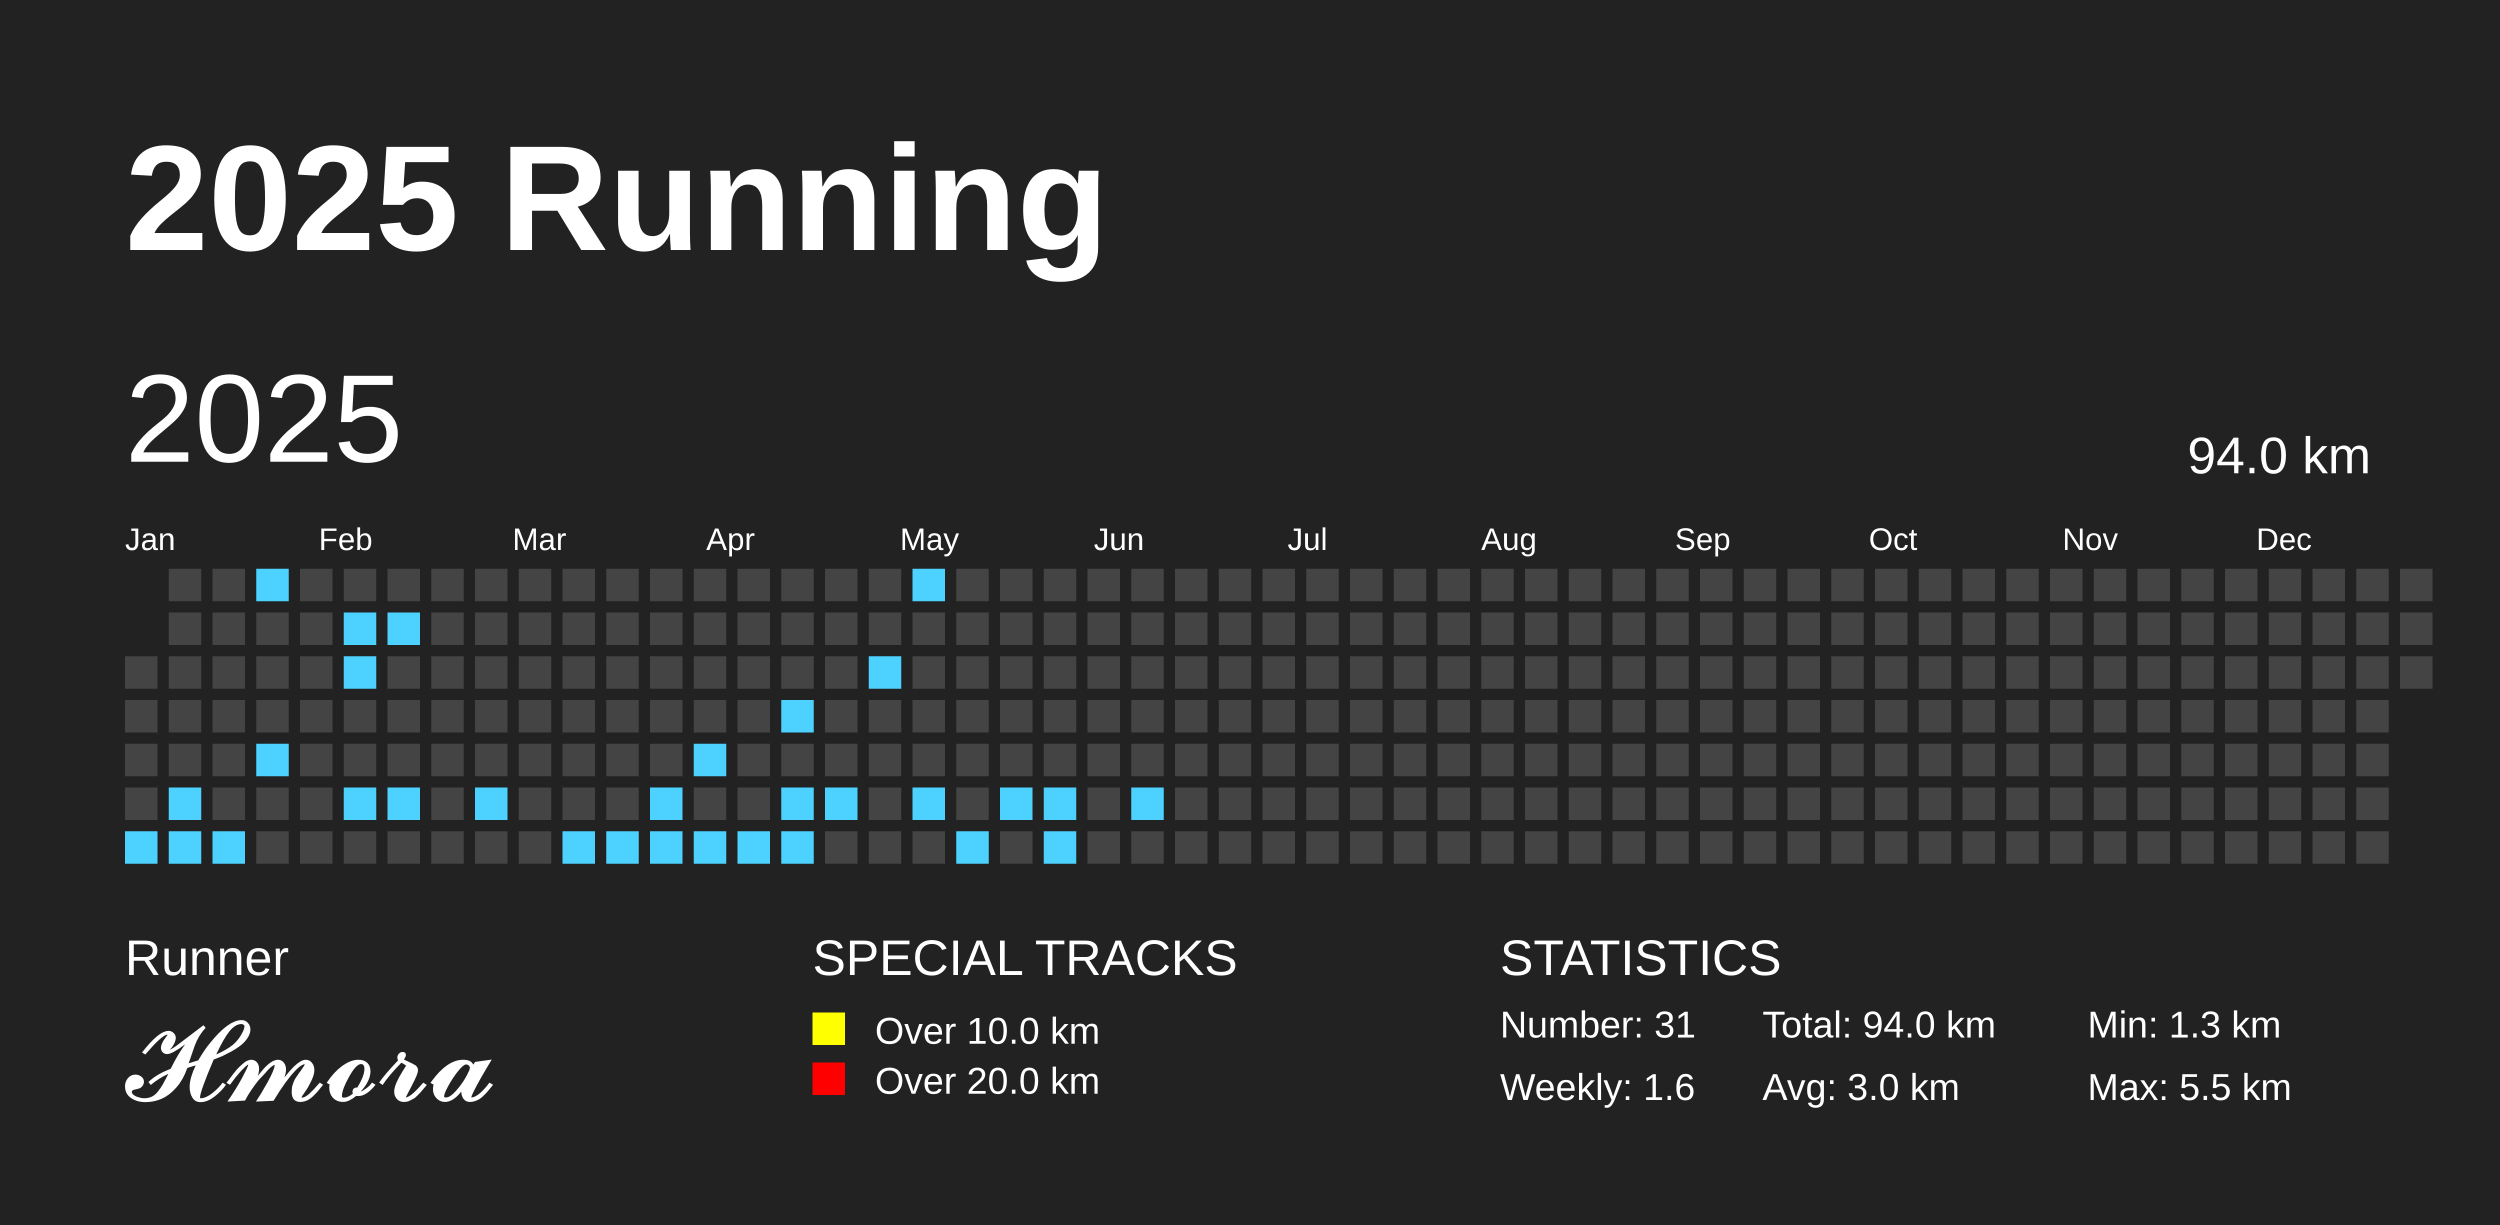
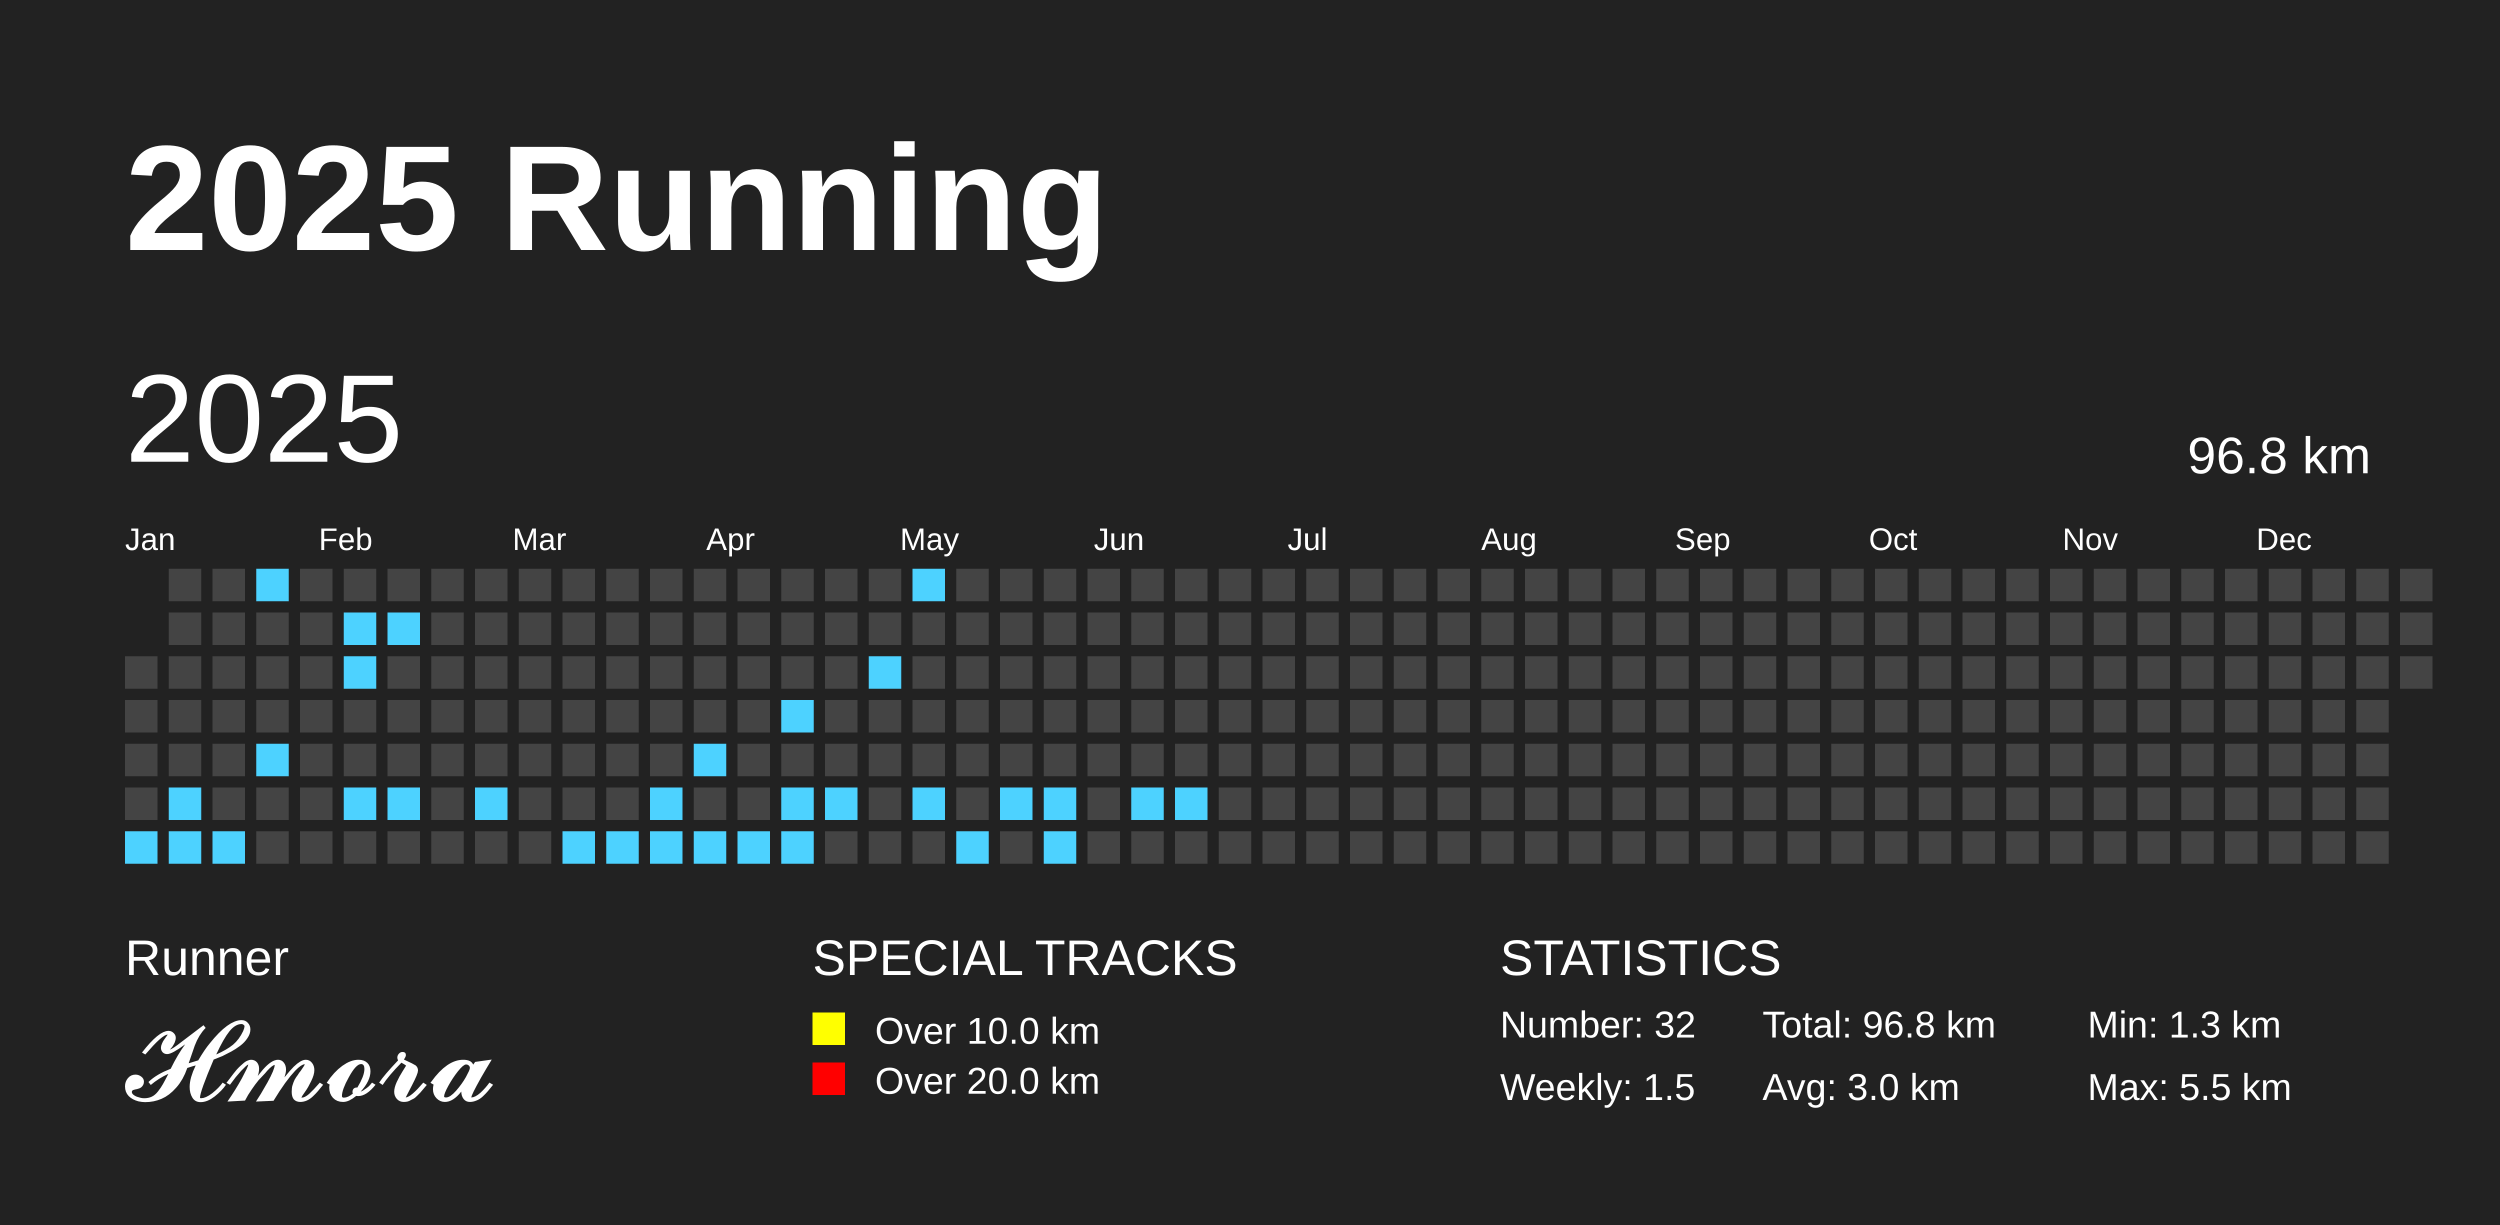
<svg xmlns="http://www.w3.org/2000/svg" baseProfile="full" height="98mm" version="1.1" viewBox="0,0,200,98" width="200mm">
  <defs />
  <rect fill="#222222" height="98" width="200" x="0" y="0" />
  <text fill="#FFFFFF" style="font-size:12px; font-family:Arial; font-weight:bold;" x="10" y="20">2025 Running</text>
  <text fill="#FFFFFF" style="font-size:4px; font-family:Arial" x="10" y="78">Runner</text>
  <text fill="#FFFFFF" style="font-size:9px; font-family:Arial" x="10" y="88">𝓗𝓶𝓸𝓻𝓪</text>
  <text fill="#FFFFFF" style="font-size:4px; font-family:Arial" x="65" y="78">SPECIAL TRACKS</text>
  <rect fill="yellow" height="2.6" width="2.6" x="65" y="81" />
  <text fill="#FFFFFF" style="font-size:3px; font-family:Arial" x="70" y="83.5">Over 10.0 km</text>
  <rect fill="red" height="2.6" width="2.6" x="65" y="85" />
  <text fill="#FFFFFF" style="font-size:3px; font-family:Arial" x="70" y="87.5">Over 20.0 km</text>
  <text fill="#FFFFFF" style="font-size:4px; font-family:Arial" x="120" y="78">STATISTICS</text>
-   <text fill="#FFFFFF" style="font-size:3px; font-family:Arial" x="120" y="83">Number: 31</text>
-   <text fill="#FFFFFF" style="font-size:3px; font-family:Arial" x="120" y="88">Weekly: 1.6</text>
-   <text fill="#FFFFFF" style="font-size:3px; font-family:Arial" x="141" y="83">Total: 94.0 km</text>
+   <text fill="#FFFFFF" style="font-size:3px; font-family:Arial" x="120" y="83">Number: 32</text>
+   <text fill="#FFFFFF" style="font-size:3px; font-family:Arial" x="120" y="88">Weekly: 1.5</text>
+   <text fill="#FFFFFF" style="font-size:3px; font-family:Arial" x="141" y="83">Total: 96.8 km</text>
  <text fill="#FFFFFF" style="font-size:3px; font-family:Arial" x="141" y="88">Avg: 3.0 km</text>
  <text fill="#FFFFFF" style="font-size:3px; font-family:Arial" x="167" y="83">Min: 1.3 km</text>
  <text fill="#FFFFFF" style="font-size:3px; font-family:Arial" x="167" y="88">Max: 5.5 km</text>
  <text dominant-baseline="hanging" fill="#FFFFFF" style="font-size:10.0px; font-family:Arial;" x="10" y="30">2025</text>
-   <text dominant-baseline="hanging" fill="#FFFFFF" style="font-size:4.125px; font-family:Arial;" x="175" y="35">94.0 km</text>
+   <text dominant-baseline="hanging" fill="#FFFFFF" style="font-size:4.125px; font-family:Arial;" x="175" y="35">96.8 km</text>
  <text fill="#FFFFFF" style="font-size:2.5px; font-family:Arial" x="10.0" y="44">Jan</text>
  <text fill="#FFFFFF" style="font-size:2.5px; font-family:Arial" x="25.5" y="44">Feb</text>
  <text fill="#FFFFFF" style="font-size:2.5px; font-family:Arial" x="41.0" y="44">Mar</text>
  <text fill="#FFFFFF" style="font-size:2.5px; font-family:Arial" x="56.5" y="44">Apr</text>
  <text fill="#FFFFFF" style="font-size:2.5px; font-family:Arial" x="72.0" y="44">May</text>
  <text fill="#FFFFFF" style="font-size:2.5px; font-family:Arial" x="87.5" y="44">Jun</text>
  <text fill="#FFFFFF" style="font-size:2.5px; font-family:Arial" x="103.0" y="44">Jul</text>
  <text fill="#FFFFFF" style="font-size:2.5px; font-family:Arial" x="118.5" y="44">Aug</text>
  <text fill="#FFFFFF" style="font-size:2.5px; font-family:Arial" x="134.0" y="44">Sep</text>
  <text fill="#FFFFFF" style="font-size:2.5px; font-family:Arial" x="149.5" y="44">Oct</text>
  <text fill="#FFFFFF" style="font-size:2.5px; font-family:Arial" x="165.0" y="44">Nov</text>
  <text fill="#FFFFFF" style="font-size:2.5px; font-family:Arial" x="180.5" y="44">Dec</text>
  <rect fill="#444444" height="2.6" width="2.6" x="10.0" y="52.5" />
  <rect fill="#444444" height="2.6" width="2.6" x="10.0" y="56.0" />
  <rect fill="#444444" height="2.6" width="2.6" x="10.0" y="59.5" />
  <rect fill="#444444" height="2.6" width="2.6" x="10.0" y="63.0" />
  <rect fill="#4DD2FF" height="2.6" width="2.6" x="10.0" y="66.5" />
  <rect fill="#444444" height="2.6" width="2.6" x="13.5" y="45.5" />
  <rect fill="#444444" height="2.6" width="2.6" x="13.5" y="49.0" />
  <rect fill="#444444" height="2.6" width="2.6" x="13.5" y="52.5" />
  <rect fill="#444444" height="2.6" width="2.6" x="13.5" y="56.0" />
  <rect fill="#444444" height="2.6" width="2.6" x="13.5" y="59.5" />
  <rect fill="#4DD2FF" height="2.6" width="2.6" x="13.5" y="63.0" />
  <rect fill="#4DD2FF" height="2.6" width="2.6" x="13.5" y="66.5" />
  <rect fill="#444444" height="2.6" width="2.6" x="17.0" y="45.5" />
  <rect fill="#444444" height="2.6" width="2.6" x="17.0" y="49.0" />
  <rect fill="#444444" height="2.6" width="2.6" x="17.0" y="52.5" />
  <rect fill="#444444" height="2.6" width="2.6" x="17.0" y="56.0" />
  <rect fill="#444444" height="2.6" width="2.6" x="17.0" y="59.5" />
  <rect fill="#444444" height="2.6" width="2.6" x="17.0" y="63.0" />
  <rect fill="#4DD2FF" height="2.6" width="2.6" x="17.0" y="66.5" />
  <rect fill="#4DD2FF" height="2.6" width="2.6" x="20.5" y="45.5" />
  <rect fill="#444444" height="2.6" width="2.6" x="20.5" y="49.0" />
  <rect fill="#444444" height="2.6" width="2.6" x="20.5" y="52.5" />
  <rect fill="#444444" height="2.6" width="2.6" x="20.5" y="56.0" />
  <rect fill="#4DD2FF" height="2.6" width="2.6" x="20.5" y="59.5" />
  <rect fill="#444444" height="2.6" width="2.6" x="20.5" y="63.0" />
  <rect fill="#444444" height="2.6" width="2.6" x="20.5" y="66.5" />
  <rect fill="#444444" height="2.6" width="2.6" x="24.0" y="45.5" />
  <rect fill="#444444" height="2.6" width="2.6" x="24.0" y="49.0" />
  <rect fill="#444444" height="2.6" width="2.6" x="24.0" y="52.5" />
  <rect fill="#444444" height="2.6" width="2.6" x="24.0" y="56.0" />
  <rect fill="#444444" height="2.6" width="2.6" x="24.0" y="59.5" />
  <rect fill="#444444" height="2.6" width="2.6" x="24.0" y="63.0" />
  <rect fill="#444444" height="2.6" width="2.6" x="24.0" y="66.5" />
  <rect fill="#444444" height="2.6" width="2.6" x="27.5" y="45.5" />
  <rect fill="#4DD2FF" height="2.6" width="2.6" x="27.5" y="49.0" />
  <rect fill="#4DD2FF" height="2.6" width="2.6" x="27.5" y="52.5" />
  <rect fill="#444444" height="2.6" width="2.6" x="27.5" y="56.0" />
  <rect fill="#444444" height="2.6" width="2.6" x="27.5" y="59.5" />
  <rect fill="#4DD2FF" height="2.6" width="2.6" x="27.5" y="63.0" />
  <rect fill="#444444" height="2.6" width="2.6" x="27.5" y="66.5" />
  <rect fill="#444444" height="2.6" width="2.6" x="31.0" y="45.5" />
  <rect fill="#4DD2FF" height="2.6" width="2.6" x="31.0" y="49.0" />
  <rect fill="#444444" height="2.6" width="2.6" x="31.0" y="52.5" />
  <rect fill="#444444" height="2.6" width="2.6" x="31.0" y="56.0" />
  <rect fill="#444444" height="2.6" width="2.6" x="31.0" y="59.5" />
  <rect fill="#4DD2FF" height="2.6" width="2.6" x="31.0" y="63.0" />
  <rect fill="#444444" height="2.6" width="2.6" x="31.0" y="66.5" />
  <rect fill="#444444" height="2.6" width="2.6" x="34.5" y="45.5" />
  <rect fill="#444444" height="2.6" width="2.6" x="34.5" y="49.0" />
  <rect fill="#444444" height="2.6" width="2.6" x="34.5" y="52.5" />
  <rect fill="#444444" height="2.6" width="2.6" x="34.5" y="56.0" />
  <rect fill="#444444" height="2.6" width="2.6" x="34.5" y="59.5" />
  <rect fill="#444444" height="2.6" width="2.6" x="34.5" y="63.0" />
  <rect fill="#444444" height="2.6" width="2.6" x="34.5" y="66.5" />
  <rect fill="#444444" height="2.6" width="2.6" x="38.0" y="45.5" />
  <rect fill="#444444" height="2.6" width="2.6" x="38.0" y="49.0" />
  <rect fill="#444444" height="2.6" width="2.6" x="38.0" y="52.5" />
  <rect fill="#444444" height="2.6" width="2.6" x="38.0" y="56.0" />
  <rect fill="#444444" height="2.6" width="2.6" x="38.0" y="59.5" />
  <rect fill="#4DD2FF" height="2.6" width="2.6" x="38.0" y="63.0" />
  <rect fill="#444444" height="2.6" width="2.6" x="38.0" y="66.5" />
  <rect fill="#444444" height="2.6" width="2.6" x="41.5" y="45.5" />
  <rect fill="#444444" height="2.6" width="2.6" x="41.5" y="49.0" />
  <rect fill="#444444" height="2.6" width="2.6" x="41.5" y="52.5" />
  <rect fill="#444444" height="2.6" width="2.6" x="41.5" y="56.0" />
  <rect fill="#444444" height="2.6" width="2.6" x="41.5" y="59.5" />
  <rect fill="#444444" height="2.6" width="2.6" x="41.5" y="63.0" />
  <rect fill="#444444" height="2.6" width="2.6" x="41.5" y="66.5" />
  <rect fill="#444444" height="2.6" width="2.6" x="45.0" y="45.5" />
  <rect fill="#444444" height="2.6" width="2.6" x="45.0" y="49.0" />
  <rect fill="#444444" height="2.6" width="2.6" x="45.0" y="52.5" />
  <rect fill="#444444" height="2.6" width="2.6" x="45.0" y="56.0" />
  <rect fill="#444444" height="2.6" width="2.6" x="45.0" y="59.5" />
  <rect fill="#444444" height="2.6" width="2.6" x="45.0" y="63.0" />
  <rect fill="#4DD2FF" height="2.6" width="2.6" x="45.0" y="66.5" />
  <rect fill="#444444" height="2.6" width="2.6" x="48.5" y="45.5" />
  <rect fill="#444444" height="2.6" width="2.6" x="48.5" y="49.0" />
  <rect fill="#444444" height="2.6" width="2.6" x="48.5" y="52.5" />
  <rect fill="#444444" height="2.6" width="2.6" x="48.5" y="56.0" />
  <rect fill="#444444" height="2.6" width="2.6" x="48.5" y="59.5" />
  <rect fill="#444444" height="2.6" width="2.6" x="48.5" y="63.0" />
  <rect fill="#4DD2FF" height="2.6" width="2.6" x="48.5" y="66.5" />
  <rect fill="#444444" height="2.6" width="2.6" x="52.0" y="45.5" />
  <rect fill="#444444" height="2.6" width="2.6" x="52.0" y="49.0" />
  <rect fill="#444444" height="2.6" width="2.6" x="52.0" y="52.5" />
  <rect fill="#444444" height="2.6" width="2.6" x="52.0" y="56.0" />
  <rect fill="#444444" height="2.6" width="2.6" x="52.0" y="59.5" />
  <rect fill="#4DD2FF" height="2.6" width="2.6" x="52.0" y="63.0" />
  <rect fill="#4DD2FF" height="2.6" width="2.6" x="52.0" y="66.5" />
  <rect fill="#444444" height="2.6" width="2.6" x="55.5" y="45.5" />
  <rect fill="#444444" height="2.6" width="2.6" x="55.5" y="49.0" />
  <rect fill="#444444" height="2.6" width="2.6" x="55.5" y="52.5" />
  <rect fill="#444444" height="2.6" width="2.6" x="55.5" y="56.0" />
  <rect fill="#4DD2FF" height="2.6" width="2.6" x="55.5" y="59.5" />
  <rect fill="#444444" height="2.6" width="2.6" x="55.5" y="63.0" />
  <rect fill="#4DD2FF" height="2.6" width="2.6" x="55.5" y="66.5" />
  <rect fill="#444444" height="2.6" width="2.6" x="59.0" y="45.5" />
  <rect fill="#444444" height="2.6" width="2.6" x="59.0" y="49.0" />
  <rect fill="#444444" height="2.6" width="2.6" x="59.0" y="52.5" />
  <rect fill="#444444" height="2.6" width="2.6" x="59.0" y="56.0" />
  <rect fill="#444444" height="2.6" width="2.6" x="59.0" y="59.5" />
  <rect fill="#444444" height="2.6" width="2.6" x="59.0" y="63.0" />
  <rect fill="#4DD2FF" height="2.6" width="2.6" x="59.0" y="66.5" />
  <rect fill="#444444" height="2.6" width="2.6" x="62.5" y="45.5" />
  <rect fill="#444444" height="2.6" width="2.6" x="62.5" y="49.0" />
  <rect fill="#444444" height="2.6" width="2.6" x="62.5" y="52.5" />
  <rect fill="#4DD2FF" height="2.6" width="2.6" x="62.5" y="56.0" />
  <rect fill="#444444" height="2.6" width="2.6" x="62.5" y="59.5" />
  <rect fill="#4DD2FF" height="2.6" width="2.6" x="62.5" y="63.0" />
  <rect fill="#4DD2FF" height="2.6" width="2.6" x="62.5" y="66.5" />
  <rect fill="#444444" height="2.6" width="2.6" x="66.0" y="45.5" />
  <rect fill="#444444" height="2.6" width="2.6" x="66.0" y="49.0" />
  <rect fill="#444444" height="2.6" width="2.6" x="66.0" y="52.5" />
  <rect fill="#444444" height="2.6" width="2.6" x="66.0" y="56.0" />
  <rect fill="#444444" height="2.6" width="2.6" x="66.0" y="59.5" />
  <rect fill="#4DD2FF" height="2.6" width="2.6" x="66.0" y="63.0" />
  <rect fill="#444444" height="2.6" width="2.6" x="66.0" y="66.5" />
  <rect fill="#444444" height="2.6" width="2.6" x="69.5" y="45.5" />
  <rect fill="#444444" height="2.6" width="2.6" x="69.5" y="49.0" />
  <rect fill="#4DD2FF" height="2.6" width="2.6" x="69.5" y="52.5" />
  <rect fill="#444444" height="2.6" width="2.6" x="69.5" y="56.0" />
  <rect fill="#444444" height="2.6" width="2.6" x="69.5" y="59.5" />
  <rect fill="#444444" height="2.6" width="2.6" x="69.5" y="63.0" />
  <rect fill="#444444" height="2.6" width="2.6" x="69.5" y="66.5" />
  <rect fill="#4DD2FF" height="2.6" width="2.6" x="73.0" y="45.5" />
  <rect fill="#444444" height="2.6" width="2.6" x="73.0" y="49.0" />
  <rect fill="#444444" height="2.6" width="2.6" x="73.0" y="52.5" />
  <rect fill="#444444" height="2.6" width="2.6" x="73.0" y="56.0" />
  <rect fill="#444444" height="2.6" width="2.6" x="73.0" y="59.5" />
  <rect fill="#4DD2FF" height="2.6" width="2.6" x="73.0" y="63.0" />
  <rect fill="#444444" height="2.6" width="2.6" x="73.0" y="66.5" />
  <rect fill="#444444" height="2.6" width="2.6" x="76.5" y="45.5" />
  <rect fill="#444444" height="2.6" width="2.6" x="76.5" y="49.0" />
  <rect fill="#444444" height="2.6" width="2.6" x="76.5" y="52.5" />
  <rect fill="#444444" height="2.6" width="2.6" x="76.5" y="56.0" />
  <rect fill="#444444" height="2.6" width="2.6" x="76.5" y="59.5" />
  <rect fill="#444444" height="2.6" width="2.6" x="76.5" y="63.0" />
  <rect fill="#4DD2FF" height="2.6" width="2.6" x="76.5" y="66.5" />
  <rect fill="#444444" height="2.6" width="2.6" x="80.0" y="45.5" />
  <rect fill="#444444" height="2.6" width="2.6" x="80.0" y="49.0" />
  <rect fill="#444444" height="2.6" width="2.6" x="80.0" y="52.5" />
  <rect fill="#444444" height="2.6" width="2.6" x="80.0" y="56.0" />
  <rect fill="#444444" height="2.6" width="2.6" x="80.0" y="59.5" />
  <rect fill="#4DD2FF" height="2.6" width="2.6" x="80.0" y="63.0" />
  <rect fill="#444444" height="2.6" width="2.6" x="80.0" y="66.5" />
  <rect fill="#444444" height="2.6" width="2.6" x="83.5" y="45.5" />
  <rect fill="#444444" height="2.6" width="2.6" x="83.5" y="49.0" />
  <rect fill="#444444" height="2.6" width="2.6" x="83.5" y="52.5" />
  <rect fill="#444444" height="2.6" width="2.6" x="83.5" y="56.0" />
  <rect fill="#444444" height="2.6" width="2.6" x="83.5" y="59.5" />
  <rect fill="#4DD2FF" height="2.6" width="2.6" x="83.5" y="63.0" />
  <rect fill="#4DD2FF" height="2.6" width="2.6" x="83.5" y="66.5" />
  <rect fill="#444444" height="2.6" width="2.6" x="87.0" y="45.5" />
  <rect fill="#444444" height="2.6" width="2.6" x="87.0" y="49.0" />
  <rect fill="#444444" height="2.6" width="2.6" x="87.0" y="52.5" />
  <rect fill="#444444" height="2.6" width="2.6" x="87.0" y="56.0" />
  <rect fill="#444444" height="2.6" width="2.6" x="87.0" y="59.5" />
  <rect fill="#444444" height="2.6" width="2.6" x="87.0" y="63.0" />
  <rect fill="#444444" height="2.6" width="2.6" x="87.0" y="66.5" />
  <rect fill="#444444" height="2.6" width="2.6" x="90.5" y="45.5" />
  <rect fill="#444444" height="2.6" width="2.6" x="90.5" y="49.0" />
  <rect fill="#444444" height="2.6" width="2.6" x="90.5" y="52.5" />
  <rect fill="#444444" height="2.6" width="2.6" x="90.5" y="56.0" />
  <rect fill="#444444" height="2.6" width="2.6" x="90.5" y="59.5" />
  <rect fill="#4DD2FF" height="2.6" width="2.6" x="90.5" y="63.0" />
  <rect fill="#444444" height="2.6" width="2.6" x="90.5" y="66.5" />
  <rect fill="#444444" height="2.6" width="2.6" x="94.0" y="45.5" />
  <rect fill="#444444" height="2.6" width="2.6" x="94.0" y="49.0" />
  <rect fill="#444444" height="2.6" width="2.6" x="94.0" y="52.5" />
  <rect fill="#444444" height="2.6" width="2.6" x="94.0" y="56.0" />
  <rect fill="#444444" height="2.6" width="2.6" x="94.0" y="59.5" />
-   <rect fill="#444444" height="2.6" width="2.6" x="94.0" y="63.0" />
+   <rect fill="#4DD2FF" height="2.6" width="2.6" x="94.0" y="63.0" />
  <rect fill="#444444" height="2.6" width="2.6" x="94.0" y="66.5" />
  <rect fill="#444444" height="2.6" width="2.6" x="97.5" y="45.5" />
  <rect fill="#444444" height="2.6" width="2.6" x="97.5" y="49.0" />
  <rect fill="#444444" height="2.6" width="2.6" x="97.5" y="52.5" />
  <rect fill="#444444" height="2.6" width="2.6" x="97.5" y="56.0" />
  <rect fill="#444444" height="2.6" width="2.6" x="97.5" y="59.5" />
  <rect fill="#444444" height="2.6" width="2.6" x="97.5" y="63.0" />
  <rect fill="#444444" height="2.6" width="2.6" x="97.5" y="66.5" />
  <rect fill="#444444" height="2.6" width="2.6" x="101.0" y="45.5" />
  <rect fill="#444444" height="2.6" width="2.6" x="101.0" y="49.0" />
  <rect fill="#444444" height="2.6" width="2.6" x="101.0" y="52.5" />
  <rect fill="#444444" height="2.6" width="2.6" x="101.0" y="56.0" />
  <rect fill="#444444" height="2.6" width="2.6" x="101.0" y="59.5" />
  <rect fill="#444444" height="2.6" width="2.6" x="101.0" y="63.0" />
  <rect fill="#444444" height="2.6" width="2.6" x="101.0" y="66.5" />
  <rect fill="#444444" height="2.6" width="2.6" x="104.5" y="45.5" />
  <rect fill="#444444" height="2.6" width="2.6" x="104.5" y="49.0" />
  <rect fill="#444444" height="2.6" width="2.6" x="104.5" y="52.5" />
  <rect fill="#444444" height="2.6" width="2.6" x="104.5" y="56.0" />
  <rect fill="#444444" height="2.6" width="2.6" x="104.5" y="59.5" />
  <rect fill="#444444" height="2.6" width="2.6" x="104.5" y="63.0" />
  <rect fill="#444444" height="2.6" width="2.6" x="104.5" y="66.5" />
  <rect fill="#444444" height="2.6" width="2.6" x="108.0" y="45.5" />
  <rect fill="#444444" height="2.6" width="2.6" x="108.0" y="49.0" />
  <rect fill="#444444" height="2.6" width="2.6" x="108.0" y="52.5" />
  <rect fill="#444444" height="2.6" width="2.6" x="108.0" y="56.0" />
  <rect fill="#444444" height="2.6" width="2.6" x="108.0" y="59.5" />
  <rect fill="#444444" height="2.6" width="2.6" x="108.0" y="63.0" />
  <rect fill="#444444" height="2.6" width="2.6" x="108.0" y="66.5" />
  <rect fill="#444444" height="2.6" width="2.6" x="111.5" y="45.5" />
  <rect fill="#444444" height="2.6" width="2.6" x="111.5" y="49.0" />
  <rect fill="#444444" height="2.6" width="2.6" x="111.5" y="52.5" />
  <rect fill="#444444" height="2.6" width="2.6" x="111.5" y="56.0" />
  <rect fill="#444444" height="2.6" width="2.6" x="111.5" y="59.5" />
  <rect fill="#444444" height="2.6" width="2.6" x="111.5" y="63.0" />
  <rect fill="#444444" height="2.6" width="2.6" x="111.5" y="66.5" />
  <rect fill="#444444" height="2.6" width="2.6" x="115.0" y="45.5" />
  <rect fill="#444444" height="2.6" width="2.6" x="115.0" y="49.0" />
  <rect fill="#444444" height="2.6" width="2.6" x="115.0" y="52.5" />
  <rect fill="#444444" height="2.6" width="2.6" x="115.0" y="56.0" />
  <rect fill="#444444" height="2.6" width="2.6" x="115.0" y="59.5" />
  <rect fill="#444444" height="2.6" width="2.6" x="115.0" y="63.0" />
  <rect fill="#444444" height="2.6" width="2.6" x="115.0" y="66.5" />
  <rect fill="#444444" height="2.6" width="2.6" x="118.5" y="45.5" />
  <rect fill="#444444" height="2.6" width="2.6" x="118.5" y="49.0" />
  <rect fill="#444444" height="2.6" width="2.6" x="118.5" y="52.5" />
  <rect fill="#444444" height="2.6" width="2.6" x="118.5" y="56.0" />
  <rect fill="#444444" height="2.6" width="2.6" x="118.5" y="59.5" />
  <rect fill="#444444" height="2.6" width="2.6" x="118.5" y="63.0" />
  <rect fill="#444444" height="2.6" width="2.6" x="118.5" y="66.5" />
  <rect fill="#444444" height="2.6" width="2.6" x="122.0" y="45.5" />
  <rect fill="#444444" height="2.6" width="2.6" x="122.0" y="49.0" />
  <rect fill="#444444" height="2.6" width="2.6" x="122.0" y="52.5" />
  <rect fill="#444444" height="2.6" width="2.6" x="122.0" y="56.0" />
  <rect fill="#444444" height="2.6" width="2.6" x="122.0" y="59.5" />
  <rect fill="#444444" height="2.6" width="2.6" x="122.0" y="63.0" />
  <rect fill="#444444" height="2.6" width="2.6" x="122.0" y="66.5" />
  <rect fill="#444444" height="2.6" width="2.6" x="125.5" y="45.5" />
  <rect fill="#444444" height="2.6" width="2.6" x="125.5" y="49.0" />
  <rect fill="#444444" height="2.6" width="2.6" x="125.5" y="52.5" />
  <rect fill="#444444" height="2.6" width="2.6" x="125.5" y="56.0" />
  <rect fill="#444444" height="2.6" width="2.6" x="125.5" y="59.5" />
  <rect fill="#444444" height="2.6" width="2.6" x="125.5" y="63.0" />
  <rect fill="#444444" height="2.6" width="2.6" x="125.5" y="66.5" />
  <rect fill="#444444" height="2.6" width="2.6" x="129.0" y="45.5" />
  <rect fill="#444444" height="2.6" width="2.6" x="129.0" y="49.0" />
  <rect fill="#444444" height="2.6" width="2.6" x="129.0" y="52.5" />
  <rect fill="#444444" height="2.6" width="2.6" x="129.0" y="56.0" />
  <rect fill="#444444" height="2.6" width="2.6" x="129.0" y="59.5" />
  <rect fill="#444444" height="2.6" width="2.6" x="129.0" y="63.0" />
  <rect fill="#444444" height="2.6" width="2.6" x="129.0" y="66.5" />
  <rect fill="#444444" height="2.6" width="2.6" x="132.5" y="45.5" />
  <rect fill="#444444" height="2.6" width="2.6" x="132.5" y="49.0" />
  <rect fill="#444444" height="2.6" width="2.6" x="132.5" y="52.5" />
  <rect fill="#444444" height="2.6" width="2.6" x="132.5" y="56.0" />
  <rect fill="#444444" height="2.6" width="2.6" x="132.5" y="59.5" />
  <rect fill="#444444" height="2.6" width="2.6" x="132.5" y="63.0" />
  <rect fill="#444444" height="2.6" width="2.6" x="132.5" y="66.5" />
  <rect fill="#444444" height="2.6" width="2.6" x="136.0" y="45.5" />
  <rect fill="#444444" height="2.6" width="2.6" x="136.0" y="49.0" />
  <rect fill="#444444" height="2.6" width="2.6" x="136.0" y="52.5" />
  <rect fill="#444444" height="2.6" width="2.6" x="136.0" y="56.0" />
  <rect fill="#444444" height="2.6" width="2.6" x="136.0" y="59.5" />
  <rect fill="#444444" height="2.6" width="2.6" x="136.0" y="63.0" />
  <rect fill="#444444" height="2.6" width="2.6" x="136.0" y="66.5" />
  <rect fill="#444444" height="2.6" width="2.6" x="139.5" y="45.5" />
  <rect fill="#444444" height="2.6" width="2.6" x="139.5" y="49.0" />
  <rect fill="#444444" height="2.6" width="2.6" x="139.5" y="52.5" />
  <rect fill="#444444" height="2.6" width="2.6" x="139.5" y="56.0" />
  <rect fill="#444444" height="2.6" width="2.6" x="139.5" y="59.5" />
  <rect fill="#444444" height="2.6" width="2.6" x="139.5" y="63.0" />
  <rect fill="#444444" height="2.6" width="2.6" x="139.5" y="66.5" />
  <rect fill="#444444" height="2.6" width="2.6" x="143.0" y="45.5" />
  <rect fill="#444444" height="2.6" width="2.6" x="143.0" y="49.0" />
  <rect fill="#444444" height="2.6" width="2.6" x="143.0" y="52.5" />
  <rect fill="#444444" height="2.6" width="2.6" x="143.0" y="56.0" />
  <rect fill="#444444" height="2.6" width="2.6" x="143.0" y="59.5" />
  <rect fill="#444444" height="2.6" width="2.6" x="143.0" y="63.0" />
  <rect fill="#444444" height="2.6" width="2.6" x="143.0" y="66.5" />
  <rect fill="#444444" height="2.6" width="2.6" x="146.5" y="45.5" />
  <rect fill="#444444" height="2.6" width="2.6" x="146.5" y="49.0" />
  <rect fill="#444444" height="2.6" width="2.6" x="146.5" y="52.5" />
  <rect fill="#444444" height="2.6" width="2.6" x="146.5" y="56.0" />
  <rect fill="#444444" height="2.6" width="2.6" x="146.5" y="59.5" />
  <rect fill="#444444" height="2.6" width="2.6" x="146.5" y="63.0" />
  <rect fill="#444444" height="2.6" width="2.6" x="146.5" y="66.5" />
  <rect fill="#444444" height="2.6" width="2.6" x="150.0" y="45.5" />
  <rect fill="#444444" height="2.6" width="2.6" x="150.0" y="49.0" />
  <rect fill="#444444" height="2.6" width="2.6" x="150.0" y="52.5" />
  <rect fill="#444444" height="2.6" width="2.6" x="150.0" y="56.0" />
  <rect fill="#444444" height="2.6" width="2.6" x="150.0" y="59.5" />
  <rect fill="#444444" height="2.6" width="2.6" x="150.0" y="63.0" />
  <rect fill="#444444" height="2.6" width="2.6" x="150.0" y="66.5" />
  <rect fill="#444444" height="2.6" width="2.6" x="153.5" y="45.5" />
  <rect fill="#444444" height="2.6" width="2.6" x="153.5" y="49.0" />
  <rect fill="#444444" height="2.6" width="2.6" x="153.5" y="52.5" />
  <rect fill="#444444" height="2.6" width="2.6" x="153.5" y="56.0" />
  <rect fill="#444444" height="2.6" width="2.6" x="153.5" y="59.5" />
  <rect fill="#444444" height="2.6" width="2.6" x="153.5" y="63.0" />
  <rect fill="#444444" height="2.6" width="2.6" x="153.5" y="66.5" />
  <rect fill="#444444" height="2.6" width="2.6" x="157.0" y="45.5" />
  <rect fill="#444444" height="2.6" width="2.6" x="157.0" y="49.0" />
  <rect fill="#444444" height="2.6" width="2.6" x="157.0" y="52.5" />
  <rect fill="#444444" height="2.6" width="2.6" x="157.0" y="56.0" />
  <rect fill="#444444" height="2.6" width="2.6" x="157.0" y="59.5" />
  <rect fill="#444444" height="2.6" width="2.6" x="157.0" y="63.0" />
  <rect fill="#444444" height="2.6" width="2.6" x="157.0" y="66.5" />
  <rect fill="#444444" height="2.6" width="2.6" x="160.5" y="45.5" />
  <rect fill="#444444" height="2.6" width="2.6" x="160.5" y="49.0" />
  <rect fill="#444444" height="2.6" width="2.6" x="160.5" y="52.5" />
  <rect fill="#444444" height="2.6" width="2.6" x="160.5" y="56.0" />
  <rect fill="#444444" height="2.6" width="2.6" x="160.5" y="59.5" />
  <rect fill="#444444" height="2.6" width="2.6" x="160.5" y="63.0" />
  <rect fill="#444444" height="2.6" width="2.6" x="160.5" y="66.5" />
  <rect fill="#444444" height="2.6" width="2.6" x="164.0" y="45.5" />
  <rect fill="#444444" height="2.6" width="2.6" x="164.0" y="49.0" />
  <rect fill="#444444" height="2.6" width="2.6" x="164.0" y="52.5" />
  <rect fill="#444444" height="2.6" width="2.6" x="164.0" y="56.0" />
  <rect fill="#444444" height="2.6" width="2.6" x="164.0" y="59.5" />
  <rect fill="#444444" height="2.6" width="2.6" x="164.0" y="63.0" />
  <rect fill="#444444" height="2.6" width="2.6" x="164.0" y="66.5" />
  <rect fill="#444444" height="2.6" width="2.6" x="167.5" y="45.5" />
  <rect fill="#444444" height="2.6" width="2.6" x="167.5" y="49.0" />
  <rect fill="#444444" height="2.6" width="2.6" x="167.5" y="52.5" />
  <rect fill="#444444" height="2.6" width="2.6" x="167.5" y="56.0" />
  <rect fill="#444444" height="2.6" width="2.6" x="167.5" y="59.5" />
  <rect fill="#444444" height="2.6" width="2.6" x="167.5" y="63.0" />
  <rect fill="#444444" height="2.6" width="2.6" x="167.5" y="66.5" />
  <rect fill="#444444" height="2.6" width="2.6" x="171.0" y="45.5" />
  <rect fill="#444444" height="2.6" width="2.6" x="171.0" y="49.0" />
  <rect fill="#444444" height="2.6" width="2.6" x="171.0" y="52.5" />
  <rect fill="#444444" height="2.6" width="2.6" x="171.0" y="56.0" />
  <rect fill="#444444" height="2.6" width="2.6" x="171.0" y="59.5" />
  <rect fill="#444444" height="2.6" width="2.6" x="171.0" y="63.0" />
  <rect fill="#444444" height="2.6" width="2.6" x="171.0" y="66.5" />
  <rect fill="#444444" height="2.6" width="2.6" x="174.5" y="45.5" />
  <rect fill="#444444" height="2.6" width="2.6" x="174.5" y="49.0" />
  <rect fill="#444444" height="2.6" width="2.6" x="174.5" y="52.5" />
  <rect fill="#444444" height="2.6" width="2.6" x="174.5" y="56.0" />
  <rect fill="#444444" height="2.6" width="2.6" x="174.5" y="59.5" />
  <rect fill="#444444" height="2.6" width="2.6" x="174.5" y="63.0" />
  <rect fill="#444444" height="2.6" width="2.6" x="174.5" y="66.5" />
  <rect fill="#444444" height="2.6" width="2.6" x="178.0" y="45.5" />
  <rect fill="#444444" height="2.6" width="2.6" x="178.0" y="49.0" />
  <rect fill="#444444" height="2.6" width="2.6" x="178.0" y="52.5" />
  <rect fill="#444444" height="2.6" width="2.6" x="178.0" y="56.0" />
  <rect fill="#444444" height="2.6" width="2.6" x="178.0" y="59.5" />
  <rect fill="#444444" height="2.6" width="2.6" x="178.0" y="63.0" />
  <rect fill="#444444" height="2.6" width="2.6" x="178.0" y="66.5" />
  <rect fill="#444444" height="2.6" width="2.6" x="181.5" y="45.5" />
  <rect fill="#444444" height="2.6" width="2.6" x="181.5" y="49.0" />
  <rect fill="#444444" height="2.6" width="2.6" x="181.5" y="52.5" />
  <rect fill="#444444" height="2.6" width="2.6" x="181.5" y="56.0" />
  <rect fill="#444444" height="2.6" width="2.6" x="181.5" y="59.5" />
  <rect fill="#444444" height="2.6" width="2.6" x="181.5" y="63.0" />
  <rect fill="#444444" height="2.6" width="2.6" x="181.5" y="66.5" />
  <rect fill="#444444" height="2.6" width="2.6" x="185.0" y="45.5" />
  <rect fill="#444444" height="2.6" width="2.6" x="185.0" y="49.0" />
  <rect fill="#444444" height="2.6" width="2.6" x="185.0" y="52.5" />
  <rect fill="#444444" height="2.6" width="2.6" x="185.0" y="56.0" />
  <rect fill="#444444" height="2.6" width="2.6" x="185.0" y="59.5" />
  <rect fill="#444444" height="2.6" width="2.6" x="185.0" y="63.0" />
  <rect fill="#444444" height="2.6" width="2.6" x="185.0" y="66.5" />
  <rect fill="#444444" height="2.6" width="2.6" x="188.5" y="45.5" />
  <rect fill="#444444" height="2.6" width="2.6" x="188.5" y="49.0" />
  <rect fill="#444444" height="2.6" width="2.6" x="188.5" y="52.5" />
  <rect fill="#444444" height="2.6" width="2.6" x="188.5" y="56.0" />
  <rect fill="#444444" height="2.6" width="2.6" x="188.5" y="59.5" />
  <rect fill="#444444" height="2.6" width="2.6" x="188.5" y="63.0" />
  <rect fill="#444444" height="2.6" width="2.6" x="188.5" y="66.5" />
  <rect fill="#444444" height="2.6" width="2.6" x="192.0" y="45.5" />
  <rect fill="#444444" height="2.6" width="2.6" x="192.0" y="49.0" />
  <rect fill="#444444" height="2.6" width="2.6" x="192.0" y="52.5" />
</svg>
